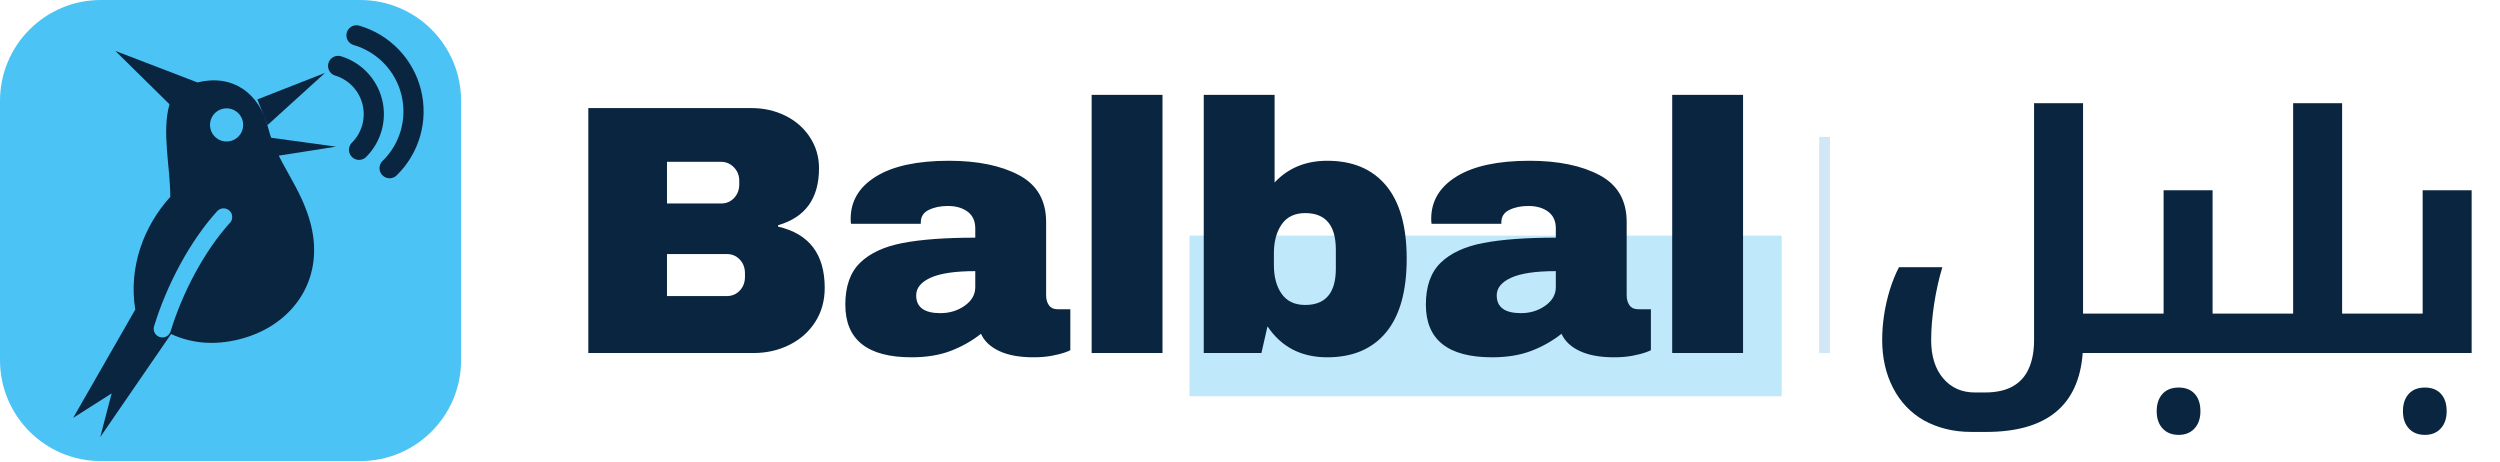
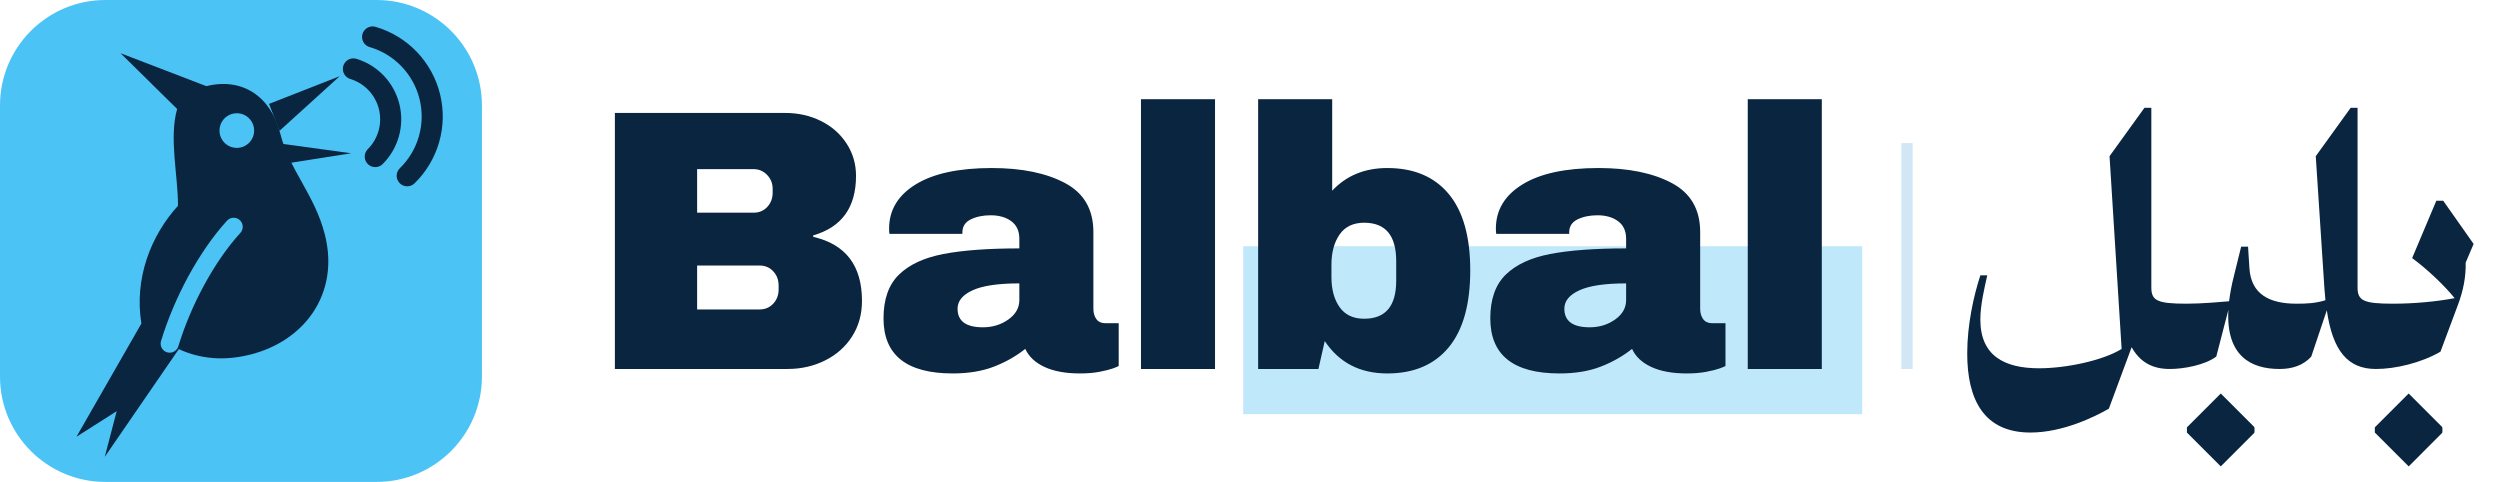
- <svg xmlns="http://www.w3.org/2000/svg" viewBox="0 0 347 64" width="347" height="64" role="img" aria-label="Balbal بلبل">
+ <svg xmlns="http://www.w3.org/2000/svg" viewBox="0 0 332 64" width="332" height="64" role="img" aria-label="Balbal بلبل">
  <g>
    <rect width="64" height="64" rx="14" fill="#4CC3F5" />
    <path d="M23.524 14.471 16.01 7.068 27.406 11.441C32.258 10.232 36.015 12.902 37.225 17.753C38.434 22.605 41.828 25.881 43.158 31.218C45.094 38.98 40.482 45.283 33.204 47.098C29.808 47.944 26.656 47.7 23.746 46.364L13.914 60.667L15.495 54.605L10.157 57.997L18.776 42.965C17.81 37.023 19.996 31.325 23.637 27.325C23.639 23.202 22.43 18.35 23.524 14.471Z" fill="#0A2540" />
    <path d="M35.724 13.799 45.112 10.119 37.128 17.365 35.724 13.799ZM37.563 19.112 46.634 20.354 37.707 21.756 37.563 19.112Z" fill="#0A2540" />
    <path d="M31.032 30.119C27.392 34.118 24.235 40.058 22.534 45.636" fill="none" stroke="#4CC3F5" stroke-width="2.4" stroke-linecap="round" />
    <circle cx="31.45" cy="17.34" r="2.3" fill="#4CC3F5" />
    <path d="M46.932 9.15C49.281 9.868 51.082 11.766 51.677 14.15C52.271 16.534 51.572 19.056 49.835 20.793M49.481 4.907C53.236 6.003 56.126 9.01 57.072 12.805C58.018 16.6 56.878 20.612 54.077 23.342" fill="none" stroke="#0A2540" stroke-width="2.8" stroke-linecap="round" />
  </g>
  <rect x="165.1" y="32.7" width="82.2" height="22.3" fill="#BFE8FB" />
  <path d="M113.68 23.352Q113.68 29.628 107.997 31.259V31.456Q114.471 32.939 114.471 39.956Q114.471 42.625 113.161 44.676Q111.852 46.727 109.578 47.863Q107.305 49.0 104.587 49.0H81.657V15.0H104.291Q106.86 15.0 109.01 16.062Q111.16 17.125 112.42 19.052Q113.68 20.98 113.68 23.352ZM92.578 28.244H100.09Q101.177 28.244 101.894 27.478Q102.61 26.712 102.61 25.576V25.081Q102.61 23.994 101.869 23.228Q101.128 22.462 100.09 22.462H92.578ZM92.578 41.093H100.881Q101.968 41.093 102.685 40.327Q103.401 39.561 103.401 38.424V37.93Q103.401 36.794 102.685 36.028Q101.968 35.262 100.881 35.262H92.578ZM145.202 30.814V40.994Q145.202 41.834 145.598 42.378Q145.993 42.922 146.784 42.922H148.563V48.605Q148.415 48.703 147.797 48.926Q147.179 49.148 146.042 49.371Q144.906 49.593 143.423 49.593Q140.557 49.593 138.704 48.728Q136.851 47.863 136.159 46.331Q134.281 47.814 131.958 48.703Q129.635 49.593 126.522 49.593Q117.33 49.593 117.33 42.279Q117.33 38.474 119.381 36.472Q121.432 34.471 125.287 33.73Q129.141 32.988 135.368 32.988V31.703Q135.368 30.172 134.306 29.381Q133.243 28.59 131.563 28.59Q130.031 28.59 128.919 29.134Q127.807 29.677 127.807 30.863V31.061H118.121Q118.072 30.814 118.072 30.369Q118.072 26.663 121.605 24.488Q125.138 22.314 131.711 22.314Q137.691 22.314 141.447 24.315Q145.202 26.317 145.202 30.814ZM127.165 40.994Q127.165 43.465 130.525 43.465Q132.452 43.465 133.91 42.427Q135.368 41.39 135.368 39.858V37.634Q131.167 37.634 129.166 38.548Q127.165 39.462 127.165 40.994ZM151.521 49.0V13.172H161.355V49.0Z" fill="#0A2540" />
  <path d="M184.229 22.314Q189.517 22.314 192.383 25.749Q195.249 29.183 195.249 35.904Q195.249 42.674 192.383 46.134Q189.517 49.593 184.229 49.593Q178.793 49.593 175.927 45.294L175.087 49.0H167.081V13.172H176.915V25.328Q179.732 22.314 184.229 22.314ZM176.816 35.163V36.794Q176.816 39.265 177.903 40.797Q178.991 42.328 181.165 42.328Q185.415 42.328 185.415 37.288V34.669Q185.415 29.578 181.165 29.578Q178.991 29.578 177.903 31.135Q176.816 32.692 176.816 35.163ZM225.783 30.814V40.994Q225.783 41.834 226.178 42.378Q226.574 42.922 227.365 42.922H229.144V48.605Q228.995 48.703 228.378 48.926Q227.76 49.148 226.623 49.371Q225.487 49.593 224.004 49.593Q221.138 49.593 219.285 48.728Q217.431 47.863 216.74 46.331Q214.862 47.814 212.539 48.703Q210.216 49.593 207.103 49.593Q197.911 49.593 197.911 42.279Q197.911 38.474 199.962 36.472Q202.013 34.471 205.867 33.73Q209.722 32.988 215.949 32.988V31.703Q215.949 30.172 214.886 29.381Q213.824 28.59 212.144 28.59Q210.612 28.59 209.5 29.134Q208.388 29.677 208.388 30.863V31.061H198.702Q198.652 30.814 198.652 30.369Q198.652 26.663 202.186 24.488Q205.719 22.314 212.292 22.314Q218.272 22.314 222.027 24.315Q225.783 26.317 225.783 30.814ZM207.745 40.994Q207.745 43.465 211.106 43.465Q213.033 43.465 214.491 42.427Q215.949 41.39 215.949 39.858V37.634Q211.748 37.634 209.747 38.548Q207.745 39.462 207.745 40.994ZM232.102 49.0V13.172H241.936V49.0Z" fill="#0A2540" />
  <rect x="252.5" y="19.0" width="1.5" height="30.0" fill="#D2E7F5" />
-   <path d="M289.082 49.0Q288.672 54.476 285.318 57.214Q281.964 59.952 275.667 59.952H273.659Q271.742 59.952 270.1 59.541Q268.457 59.13 267.042 58.354Q264.259 56.757 262.753 53.837Q261.247 50.917 261.247 47.175Q261.247 45.441 261.521 43.661Q261.795 41.881 262.319 40.193Q262.844 38.505 263.574 37.09H269.598Q268.868 39.509 268.457 42.201Q268.046 44.893 268.046 47.22Q268.046 50.551 269.712 52.514Q271.377 54.476 274.115 54.476H275.484Q277.857 54.476 279.363 53.632Q280.869 52.787 281.599 51.145Q282.329 49.502 282.329 47.22V14.32H289.128V43.524H295.06Q295.288 43.524 295.288 43.707V48.772Q295.288 49.0 295.06 49.0ZM302.407 60.362Q300.992 60.362 300.171 59.472Q299.349 58.583 299.349 57.077Q299.349 55.571 300.148 54.681Q300.947 53.791 302.407 53.791Q303.821 53.791 304.62 54.658Q305.418 55.525 305.418 57.077Q305.418 58.583 304.597 59.472Q303.776 60.362 302.407 60.362ZM294.604 49.0Q294.376 49.0 294.376 48.772V43.707Q294.376 43.524 294.604 43.524H300.308V26.412H307.107V43.524H313.039Q313.267 43.524 313.267 43.707V48.772Q313.267 49.0 313.039 49.0ZM312.583 49.0Q312.354 49.0 312.354 48.772V43.707Q312.354 43.524 312.583 43.524H318.287V14.32H325.086V43.524H331.018Q331.246 43.524 331.246 43.707V48.772Q331.246 49.0 331.018 49.0ZM336.585 60.362Q335.17 60.362 334.349 59.472Q333.528 58.583 333.528 57.077Q333.528 55.571 334.326 54.681Q335.125 53.791 336.585 53.791Q337.999 53.791 338.798 54.658Q339.597 55.525 339.597 57.077Q339.597 58.583 338.775 59.472Q337.954 60.362 336.585 60.362ZM330.561 49.0Q330.333 49.0 330.333 48.772V43.707Q330.333 43.524 330.561 43.524H336.265V26.412H343.065V49.0Z" fill="#0A2540" />
+   <path d="M288.129 49.0C289.597 49.0 290.376 48.22 290.376 46.752V40.33C286.477 40.33 285.697 39.917 285.697 38.174V14.32H284.78L280.147 20.742L281.752 46.339C279.321 47.853 274.459 48.908 270.789 48.908C266.201 48.908 262.99 47.257 262.99 42.44C262.99 40.468 263.541 38.22 263.908 36.568H262.99C262.119 39.229 261.247 43.082 261.247 46.936C261.247 52.991 263.403 57.441 269.642 57.441C273.954 57.441 278.22 55.33 280.055 54.275L283.083 46.11C284.184 48.083 285.835 49.0 288.129 49.0ZM290.376 40.33C288.909 40.33 288.175 41.064 288.175 42.532V49.0C289.964 49.0 292.808 48.495 294.322 47.349L295.927 41.156C295.606 47.303 298.955 49.0 302.716 49.0C304.184 49.0 304.964 48.22 304.964 46.752V40.33C301.34 40.33 298.955 39.046 298.725 35.651L298.542 32.761H297.624L296.661 36.66C296.34 37.899 296.156 39 296.019 40.009C294.872 40.101 292.441 40.33 290.376 40.33ZM299.368 57.487C299.413 57.441 299.413 56.753 299.368 56.707L294.918 52.257L290.422 56.753V57.441L294.918 61.936ZM315.515 49.0C316.983 49.0 317.763 48.22 317.763 46.752V40.33C313.863 40.33 313.084 39.917 313.084 38.174V14.32H312.166L307.533 20.742L308.68 38.266C308.726 38.816 308.772 39.367 308.817 39.871C307.487 40.284 306.294 40.33 305.01 40.33C303.542 40.33 302.762 41.11 302.762 42.578V49.0C304.276 49.0 305.836 48.587 306.937 47.349L309.001 41.202C309.781 46.615 311.799 49.0 315.515 49.0ZM315.561 49.0C318.038 49.0 321.478 48.22 324.093 46.706L326.387 40.559C327.121 38.633 327.488 36.752 327.442 34.871L328.497 32.394L324.46 26.66H323.543L320.332 34.275C322.396 35.789 324.689 37.99 325.974 39.596C323.543 40.055 320.561 40.33 317.809 40.33C316.341 40.33 315.561 41.11 315.561 42.578ZM324.322 57.487C324.368 57.441 324.368 56.753 324.322 56.707L319.873 52.257L315.377 56.753V57.441L319.873 61.936Z" fill="#0A2540" />
</svg>
